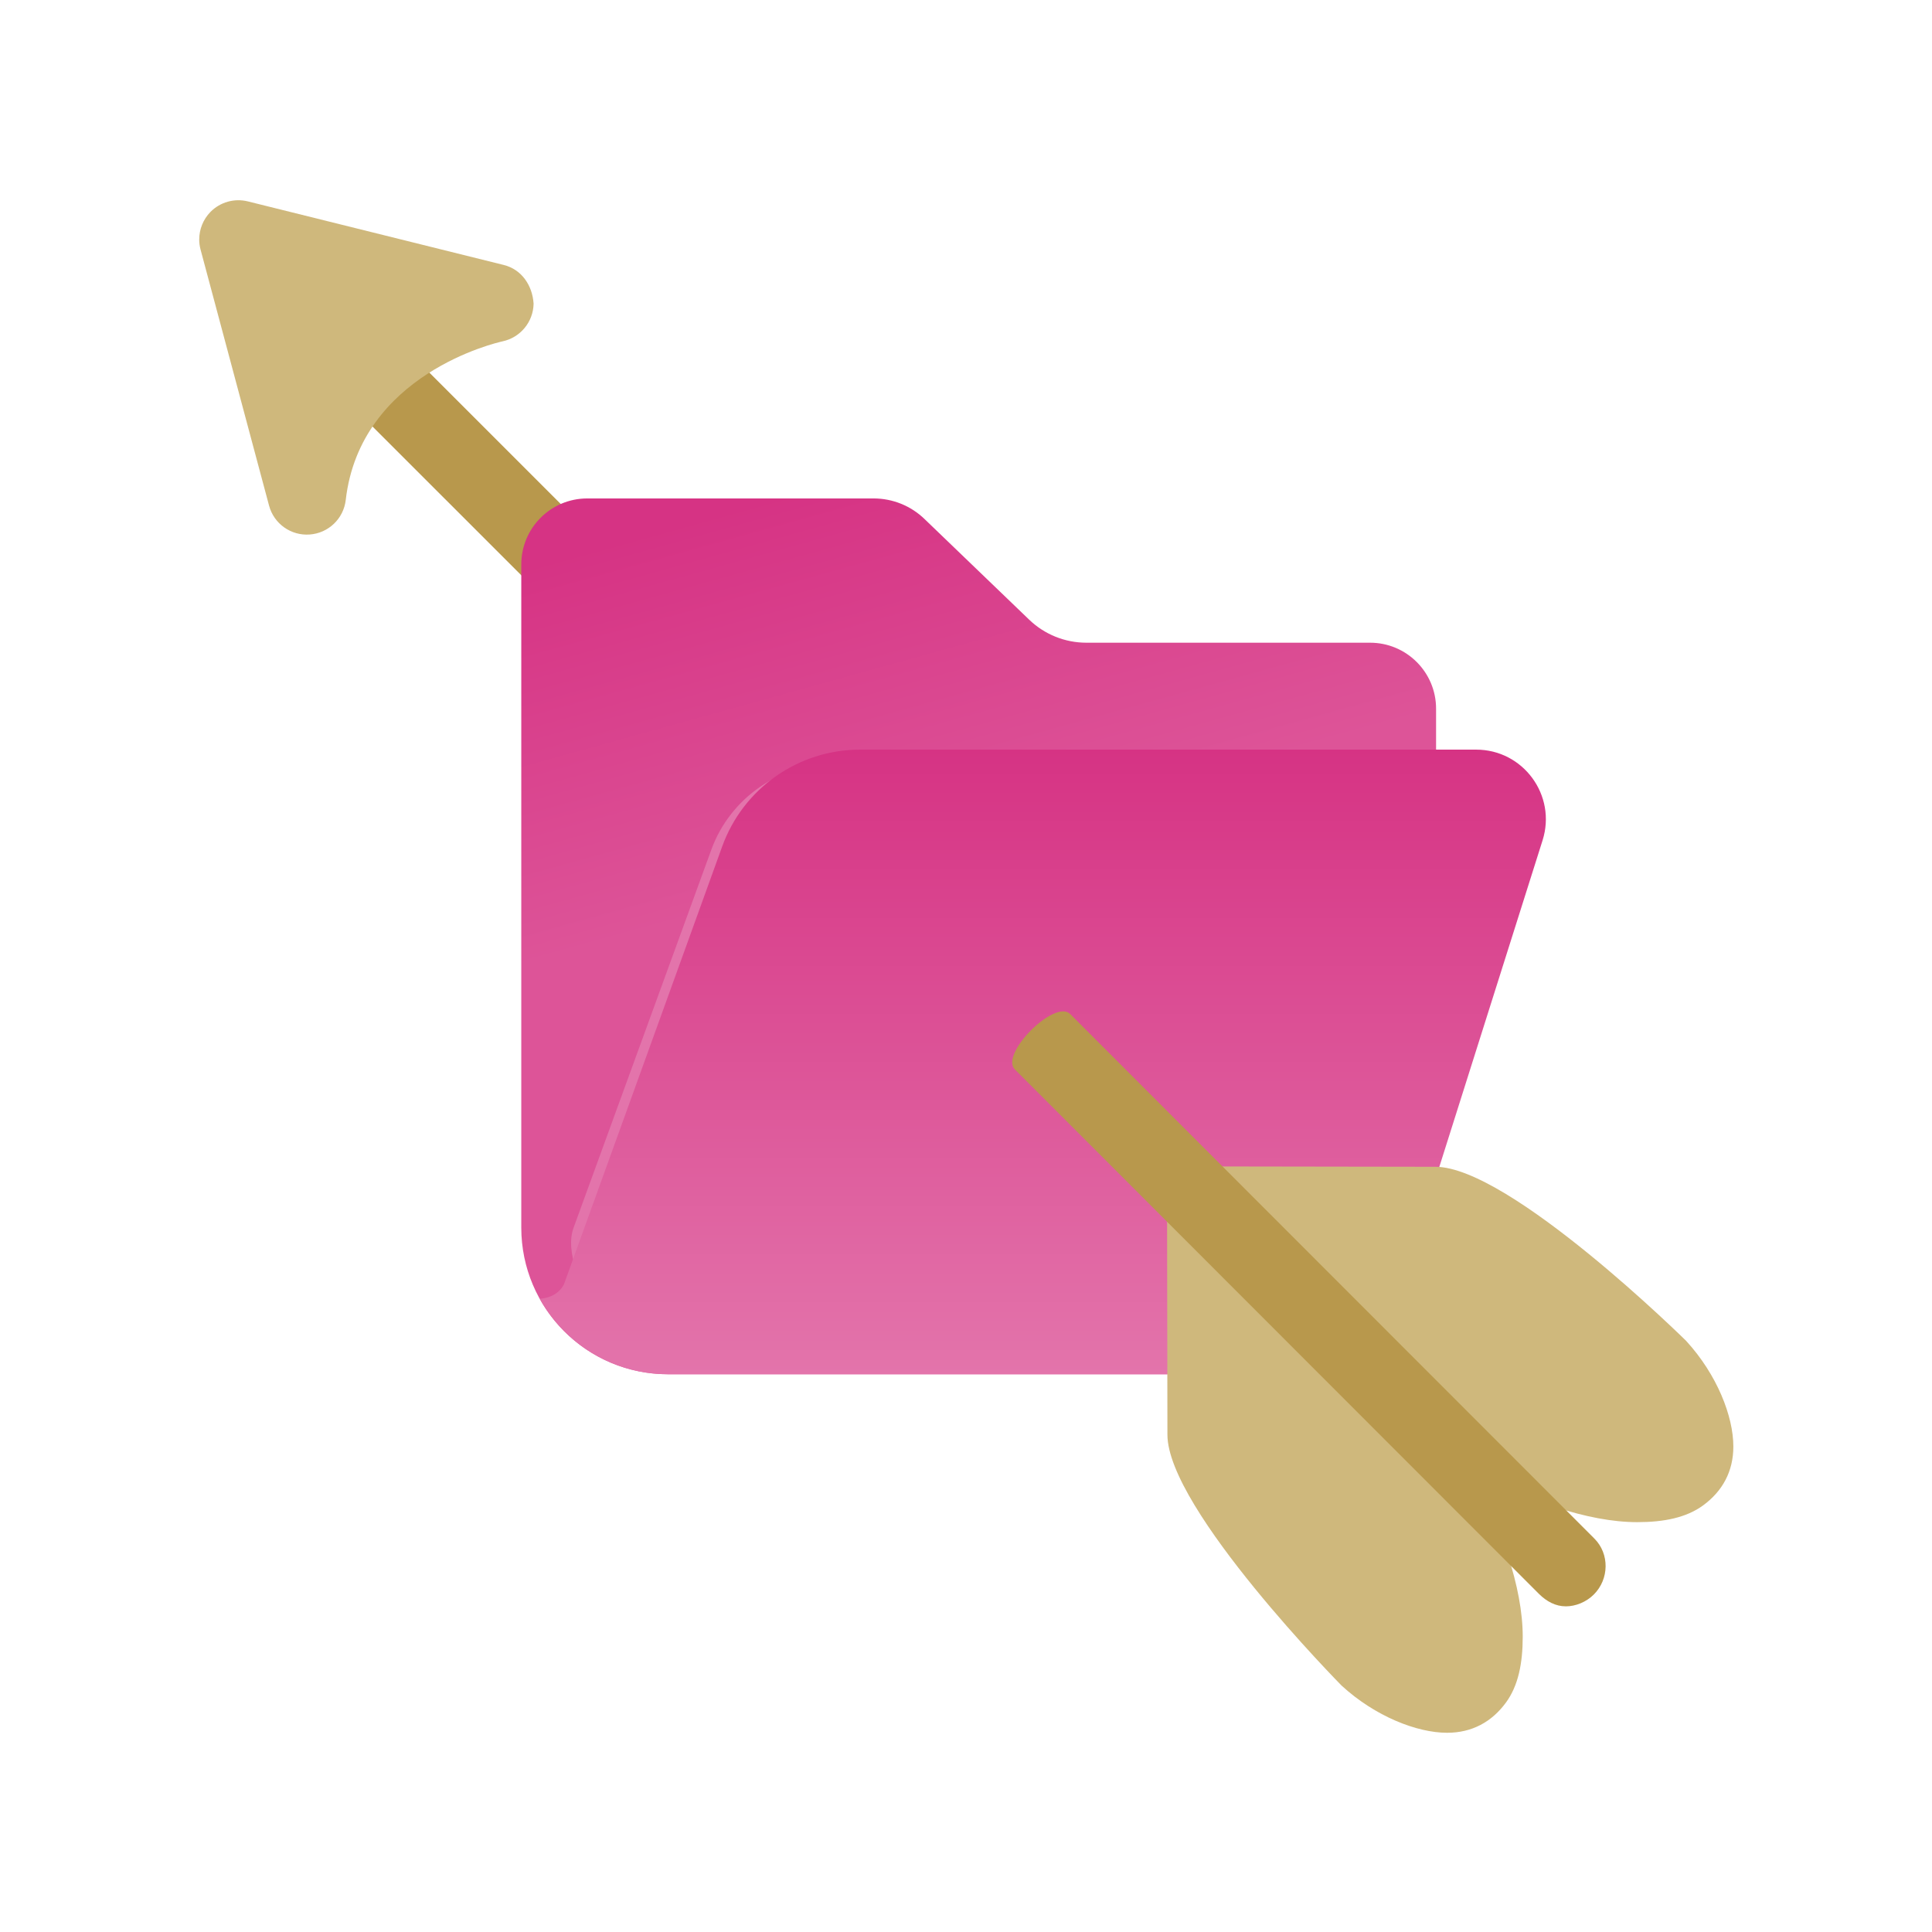
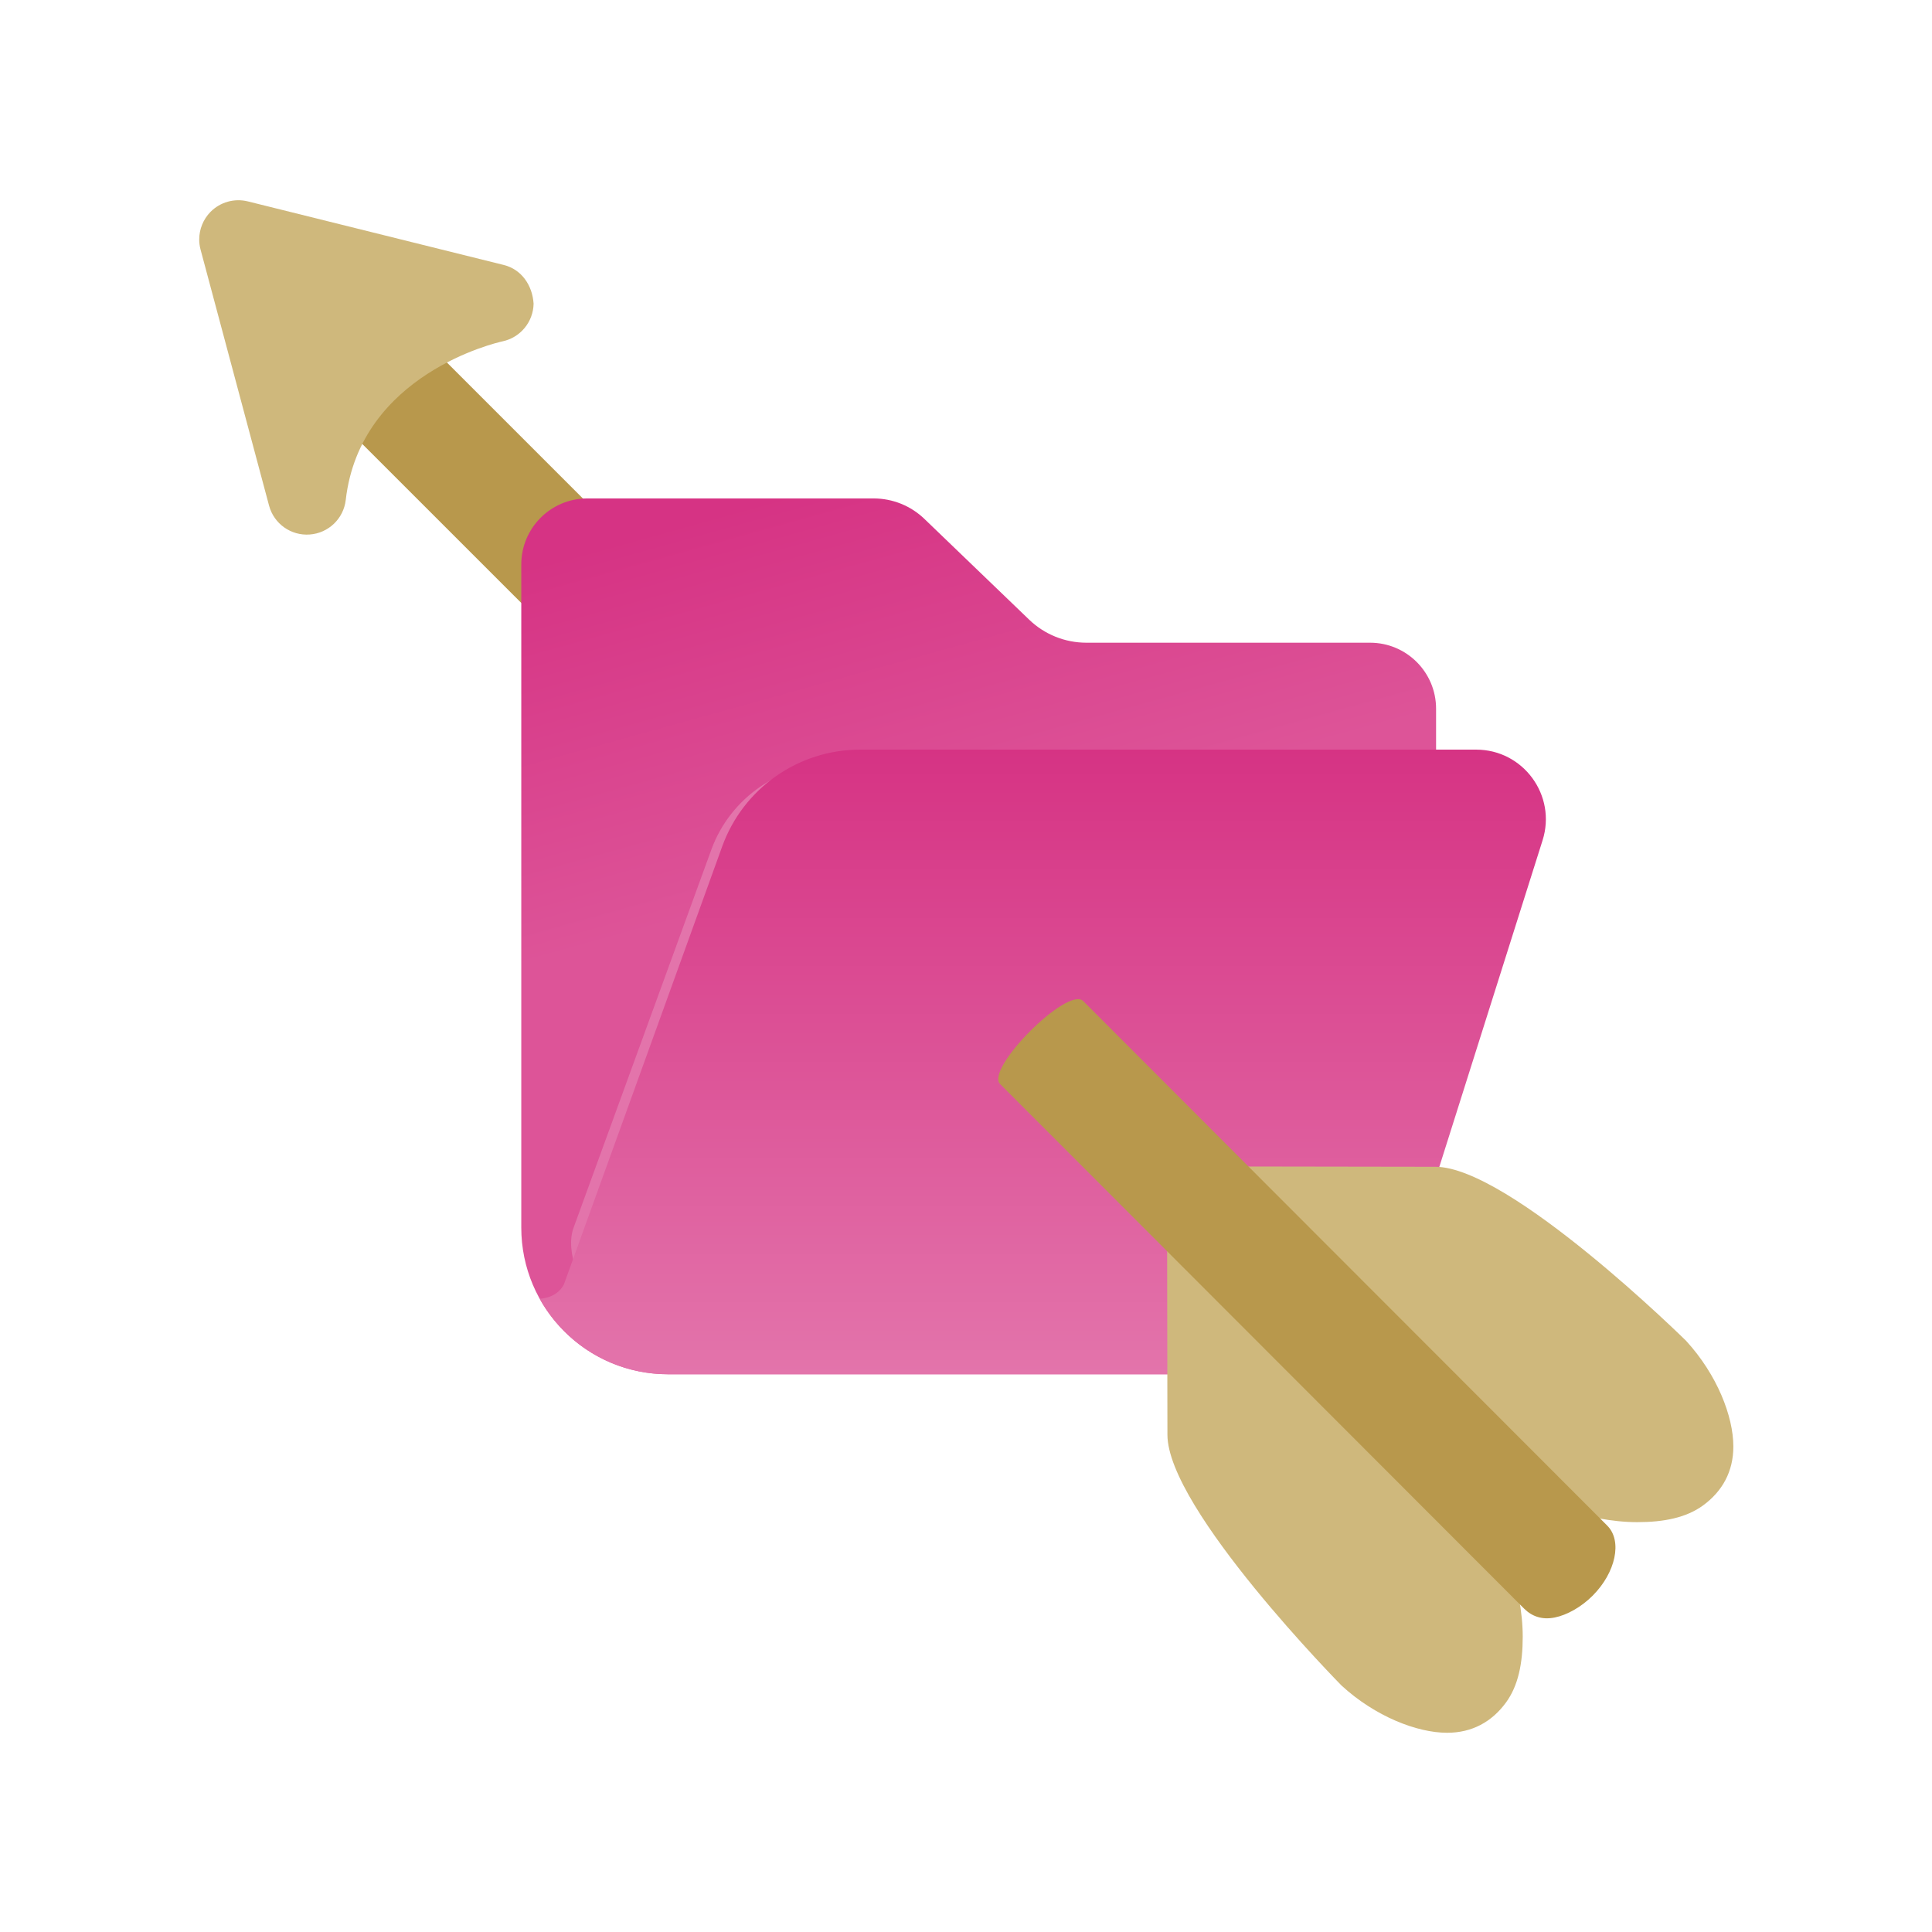
<svg xmlns="http://www.w3.org/2000/svg" viewBox="0 0 96 96" width="96" height="96" role="img" aria-label="CUPIDS Lab">
  <g transform="translate(9.9,9.95) scale(0.63)">
    <defs>
      <linearGradient id="folderBack" x1="7.088" y1="6.687" x2="9.901" y2="16.812" gradientUnits="userSpaceOnUse">
        <stop offset="0" stop-color="#d63384" />
        <stop offset="1" stop-color="#dd5498" />
      </linearGradient>
      <linearGradient id="folderFront" x1="17.043" y1="12.848" x2="17.043" y2="29.884" gradientUnits="userSpaceOnUse">
        <stop offset="0" stop-color="#d63384" />
        <stop offset="1" stop-color="#e374ab" />
      </linearGradient>
    </defs>
    <g transform="translate(-3.733386,-92.31456)">
      <g transform="matrix(1.360507,0,0,1.360507,-125.137,39.36511)">
-         <path fill="#b8984c" d="M 130.965,78.23 99.189,46.459 c -0.887,-0.885 2.322,-4.094 3.209,-3.211 l 31.776,31.774 c 0.887,0.887 -2.767,3.654 -3.209,3.209 z" />
+         <path transform="matrix(1.25,-0.25,-0.25,1.25,-13.9854,13.9854)" fill="#b8984c" d="M 130.965,78.23 99.189,46.459 c -0.887,-0.885 2.322,-4.094 3.209,-3.211 l 31.776,31.774 c 0.887,0.887 -2.767,3.654 -3.209,3.209 z" />
        <path fill="#cfb87c" d="m 94.722,41.189 c 0,-0.588 0.229,-1.16 0.649,-1.591 0.563,-0.572 1.387,-0.806 2.167,-0.613 l 14.845,3.688 c 1.026,0.256 1.657,1.182 1.723,2.245 -0.02,1.055 -0.765,1.961 -1.8,2.181 -0.327,0.07 -8.252,1.891 -9.09,9.194 -0.125,1.083 -0.999,1.925 -2.088,2.004 -1.085,0.082 -2.077,-0.622 -2.358,-1.675 l -3.972,-14.847 c -0.052,-0.193 -0.077,-0.388 -0.077,-0.586 z" />
      </g>
      <g transform="matrix(2.891742,0,0,2.891742,20.97888,98.49215)">
        <path fill="url(#folderBack)" d="m 2.82,7.797 c 0,-0.994 0.806,-1.8 1.8,-1.8 h 7.81 c 0.517,0 1.014,0.2 1.386,0.559 l 2.857,2.748 c 0.419,0.403 0.978,0.628 1.56,0.628 h 7.738 c 0.994,0 1.8,0.806 1.8,1.8 v 8.176 l -3.564,9.976 H 6.82 c -2.209,0 -4,-1.791 -4,-4 z" />
        <path fill="#e374ab" d="m 8.009,15.563 c 0.518,-1.407 1.879,-2.344 3.403,-2.344 h 14.213 c 1.162,0 0.892,1.104 0.541,2.191 l -1.682,11.692 c -0.238,0.738 -0.936,1.24 -1.725,1.24 H 6.669 6.659 C 5.936,28.34 5.263,28.13 4.699,27.77 L 4.695,27.768 C 4.509,27.558 3.984,26.559 4.255,25.865 Z" />
        <path fill="url(#folderFront)" d="M 8.3,15.489 C 8.873,13.904 10.377,12.848 12.062,12.848 l 16.802,10e-5 c 1.285,0 2.199,1.248 1.812,2.473 l -4.163,13.166 c -0.263,0.832 -1.035,1.397 -1.907,1.397 H 6.82 6.808 C 6.009,29.882 5.265,29.645 4.642,29.239 L 4.637,29.237 C 4.262,28.992 3.931,28.686 3.658,28.334 3.533,28.174 3.421,28.004 3.322,27.826 3.694,27.798 3.888,27.614 3.982,27.437 Z" />
      </g>
      <g transform="matrix(1.360507,0,0,1.360507,-114.338,50.16413)">
        <path fill="#cfb87c" d="m 172.992,97.113 c 0,0 -10.233,-10.099 -14.548,-10.099 l -12.839,-0.02 -2.712,2.712 0.02,12.839 c 0,4.314 10.099,14.548 10.099,14.548 1.947,1.786 4.369,2.733 6.116,2.733 1.439,0 2.587,-0.626 3.416,-1.759 0.704,-0.969 0.967,-2.251 0.967,-3.817 0,-2.846 -1.262,-6.5 -3.155,-9.789 3.289,1.891 6.943,3.155 9.789,3.155 1.564,0 2.848,-0.263 3.817,-0.967 1.133,-0.828 1.759,-1.977 1.759,-3.416 0.002,-1.75 -0.944,-4.169 -2.73,-6.119 z" />
-         <path fill="#b8984c" d="m 166.004,112.496 c -0.581,0 -1.105,-0.277 -1.55,-0.719 L 134.067,81.369 c -0.887,-0.887 2.322,-4.097 3.209,-3.211 l 30.389,30.41 c 0.887,0.887 0.858,2.351 -0.029,3.239 -0.44,0.44 -1.049,0.69 -1.632,0.69 z" />
+         <path transform="matrix(1.25,-0.25,-0.25,1.25,-14.0264,14.0264)" fill="#b8984c" d="m 166.004,112.496 c -0.581,0 -1.105,-0.277 -1.55,-0.719 L 134.067,81.369 c -0.887,-0.887 2.322,-4.097 3.209,-3.211 l 30.389,30.41 c 0.887,0.887 0.858,2.351 -0.029,3.239 -0.44,0.44 -1.049,0.69 -1.632,0.69 z" />
      </g>
    </g>
  </g>
</svg>
